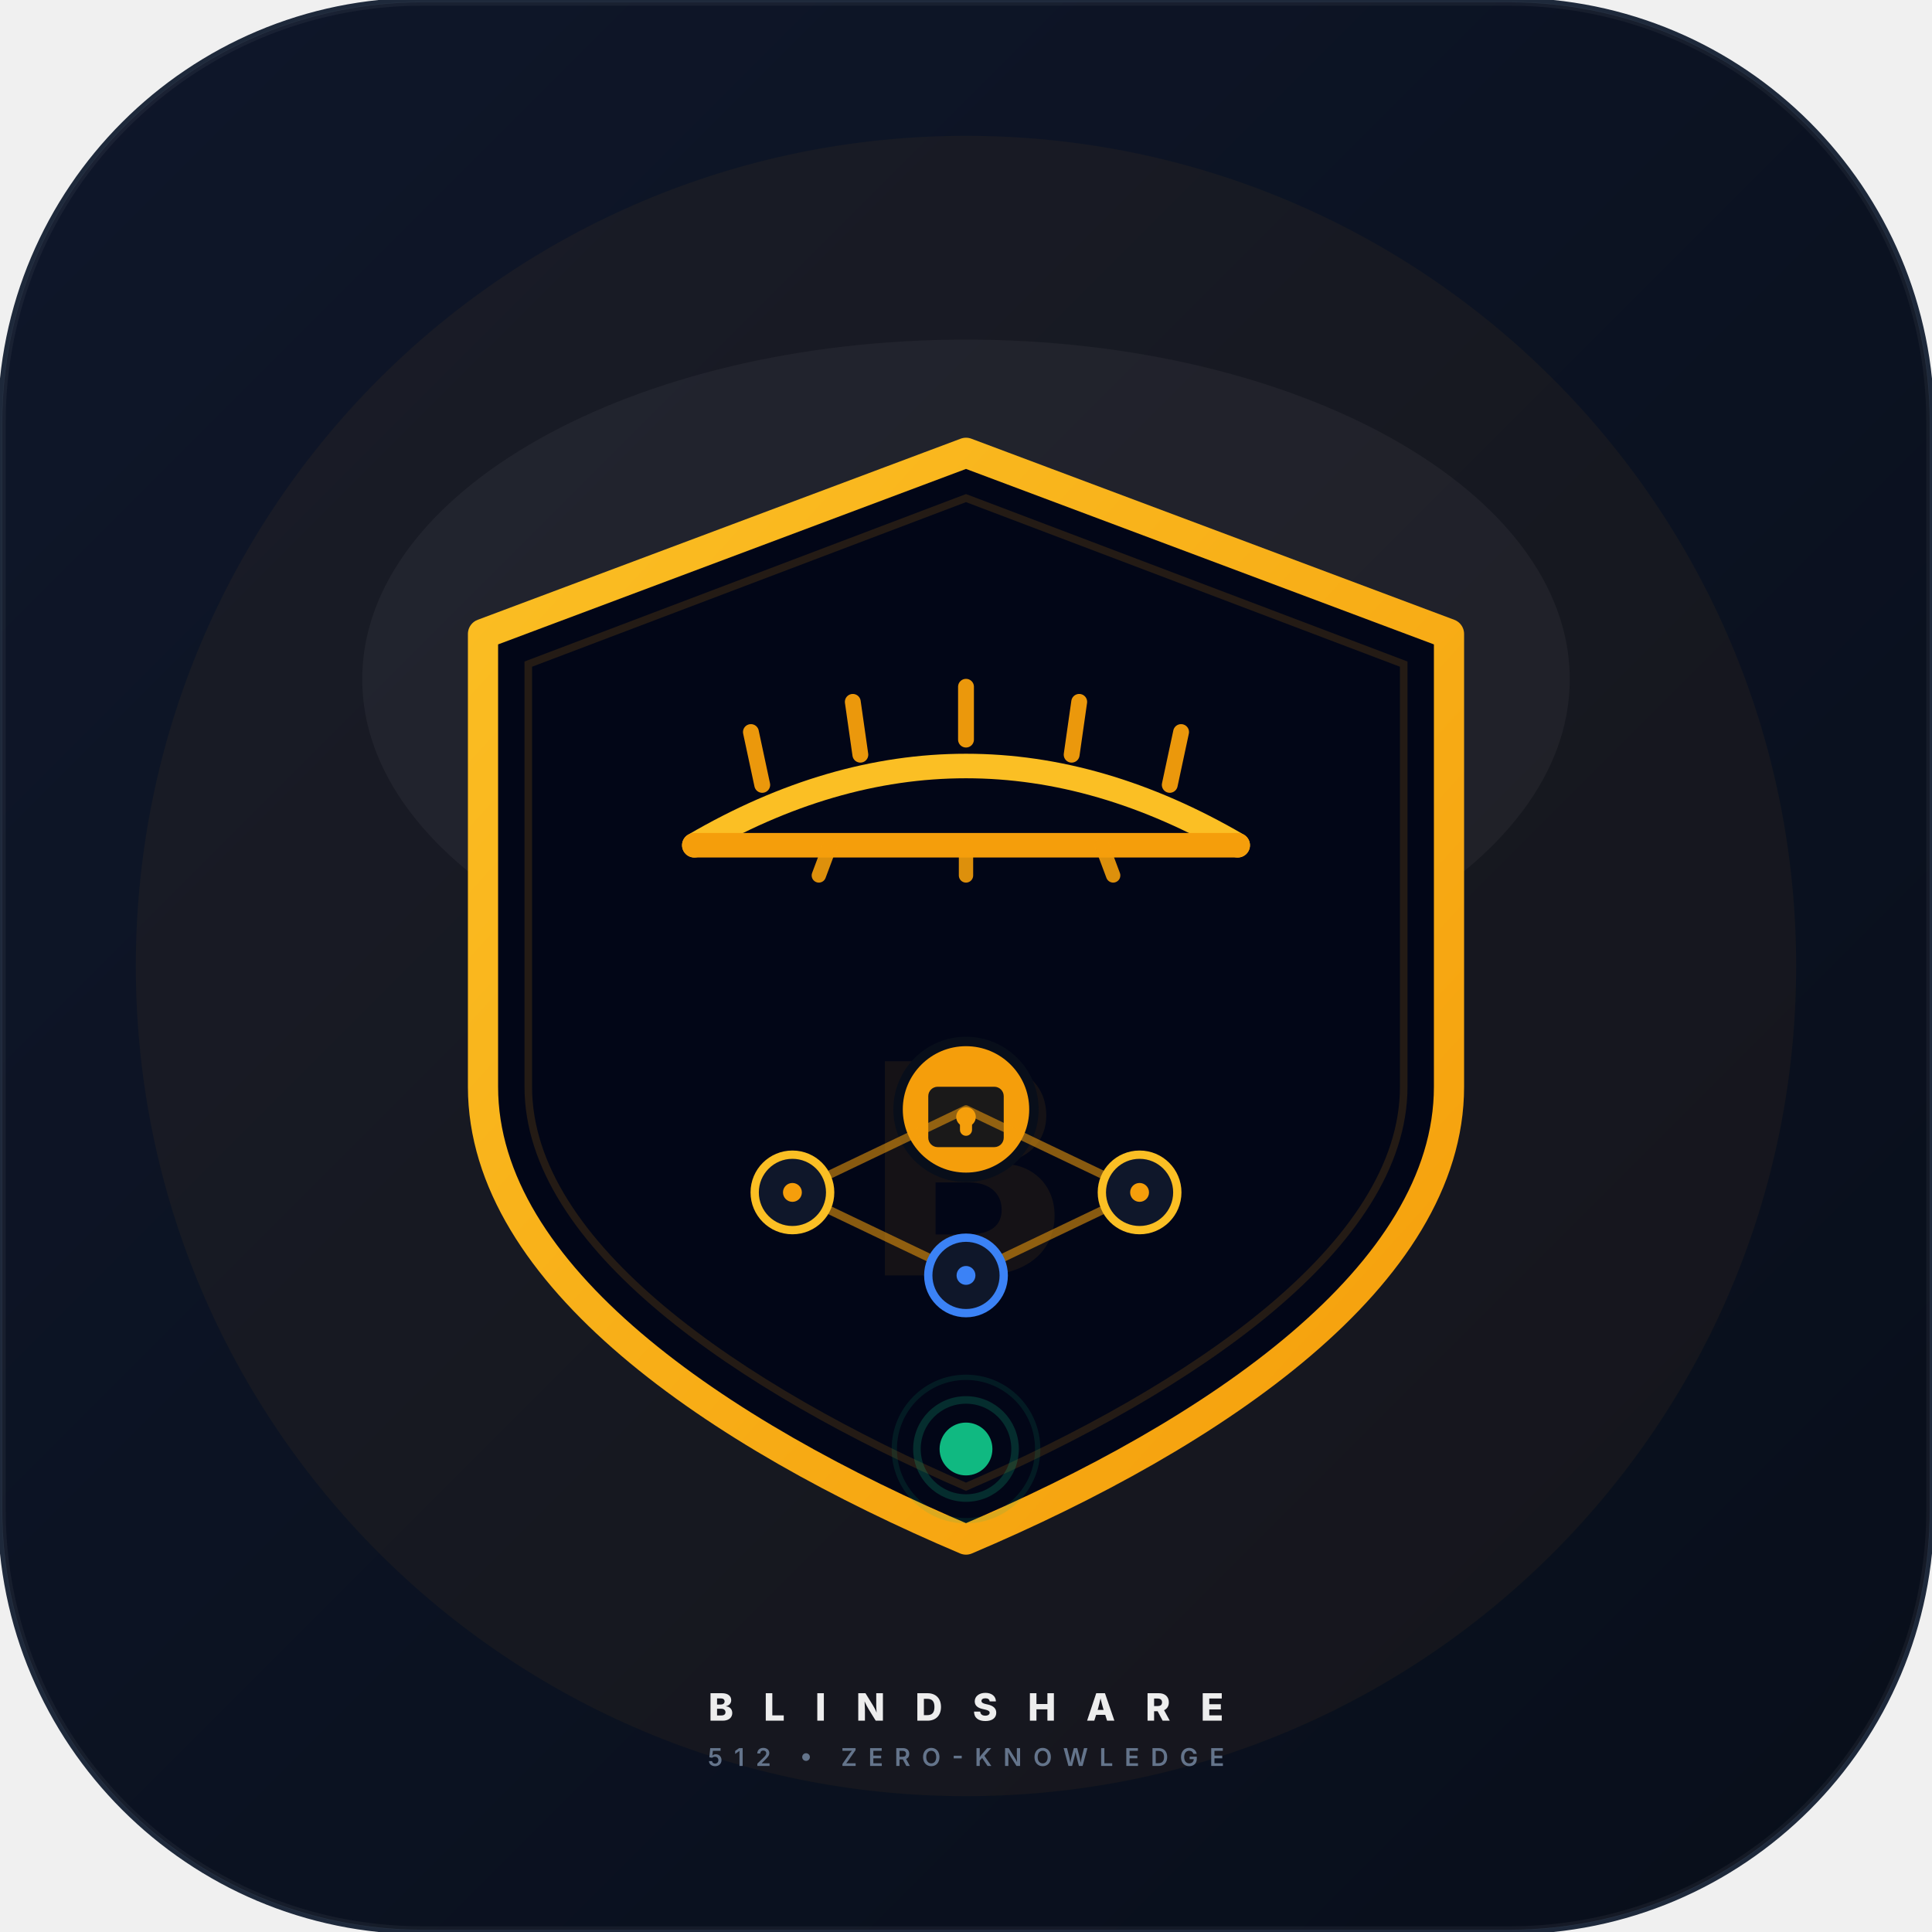
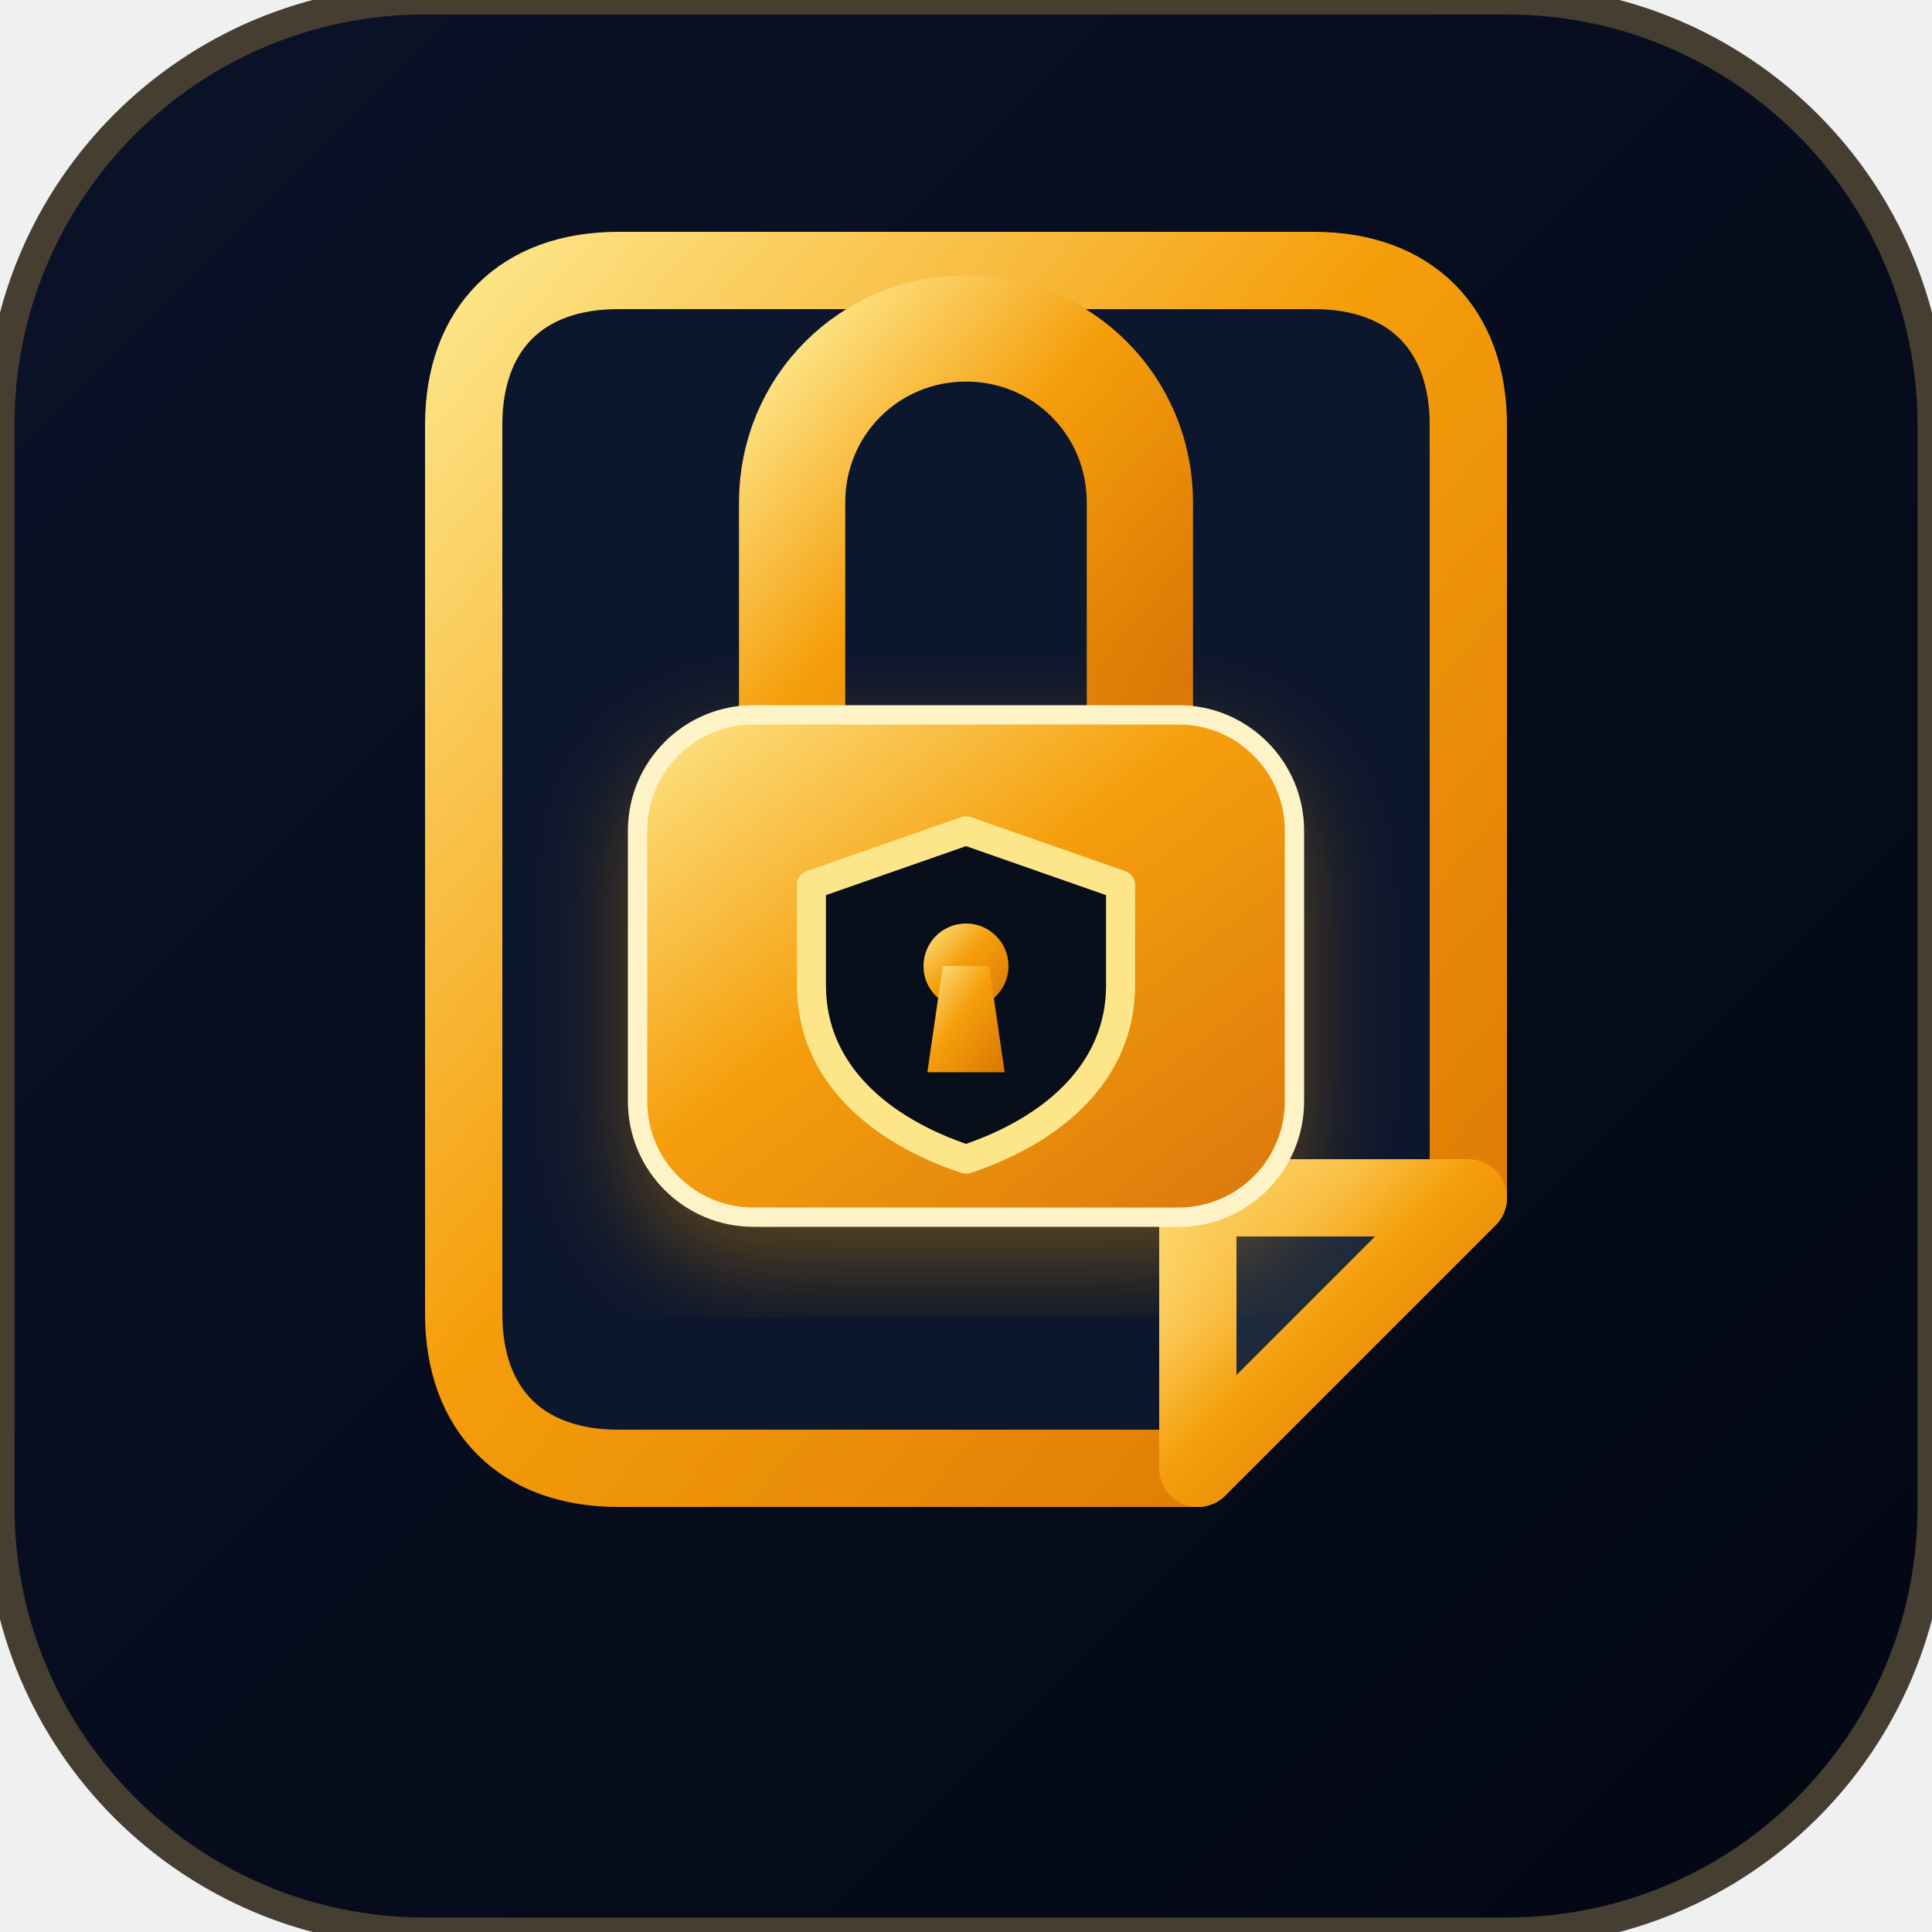
- <svg xmlns="http://www.w3.org/2000/svg" viewBox="0 0 512 512" width="512" height="512" role="img">
+ <svg xmlns="http://www.w3.org/2000/svg" viewBox="0 0 100 100" width="100" height="100">
  <defs>
-     <linearGradient id="bg" x1="0" y1="0" x2="1" y2="1">
-       <stop offset="0%" stop-color="#0f172a" />
-       <stop offset="100%" stop-color="#080e1a" />
+     <linearGradient id="goldG" x1="0%" y1="0%" x2="100%" y2="100%">
+       <stop offset="0%" stop-color="#fde68a" />
+       <stop offset="45%" stop-color="#f59e0b" />
+       <stop offset="100%" stop-color="#d97706" />
    </linearGradient>
-     <linearGradient id="gold" x1="0" y1="0" x2="1" y2="1">
-       <stop offset="0%" stop-color="#fbbf24" />
-       <stop offset="100%" stop-color="#f59e0b" />
+     <linearGradient id="bgG" x1="0%" y1="0%" x2="100%" y2="100%">
+       <stop offset="0%" stop-color="#0b1329" />
+       <stop offset="100%" stop-color="#030712" />
    </linearGradient>
+     <filter id="goldGlow" x="-20%" y="-20%" width="140%" height="140%">
+       <feDropShadow dx="0" dy="2" stdDeviation="2.5" flood-color="#f59e0b" flood-opacity="0.35" />
+     </filter>
  </defs>
-   <rect width="512" height="512" rx="112" fill="url(#bg)" stroke="#1e293b" stroke-width="1.2" />
-   <rect x="1" y="1" width="510" height="510" rx="111" fill="none" stroke="white" stroke-opacity="0.05" stroke-width="1" />
-   <ellipse cx="256" cy="180" rx="160" ry="90" fill="white" opacity="0.04" />
-   <ellipse cx="256" cy="256" rx="220" ry="220" fill="#f59e0b" opacity="0.05" />
-   <g transform="translate(256,252)">
-     <path d="M0 -132 L128 -84 V36 C128 86 66 128 0 156 C-66 128 -128 86 -128 36 V-84 Z" fill="#020617" stroke="url(#gold)" stroke-width="8" stroke-linejoin="round" />
-     <path d="M0 -120 L116 -76 V36 C116 78 60 116 0 142 C-60 116 -116 78 -116 36 V-76 Z" fill="none" stroke="#f59e0b" stroke-opacity="0.14" stroke-width="2" />
-     <text y="86" text-anchor="middle" font-family="Inter,sans-serif" font-size="78" font-weight="800" fill="#f59e0b" opacity="0.08" letter-spacing="-2">B</text>
-     <g transform="translate(0,-18)">
-       <path d="M -72 -10 Q 0 -52 72 -10" fill="none" stroke="#fbbf24" stroke-width="6.5" stroke-linecap="round" />
-       <path d="M -72 -10 H 72" fill="none" stroke="#f59e0b" stroke-width="6.5" stroke-linecap="round" />
-       <g stroke="#f59e0b" stroke-width="4.2" stroke-linecap="round" opacity="0.96">
-         <path d="M -54 -26 L -57 -40" />
-         <path d="M -28 -34 L -30 -48" />
-         <path d="M 0 -38 L 0 -52" />
-         <path d="M 28 -34 L 30 -48" />
-         <path d="M 54 -26 L 57 -40" />
-       </g>
-       <g stroke="#f59e0b" stroke-width="3.8" stroke-linecap="round" opacity="0.9">
-         <path d="M -36 -10 L -39 -2" />
-         <path d="M 0 -10 L 0 -2" />
-         <path d="M 36 -10 L 39 -2" />
-       </g>
-     </g>
-     <g transform="translate(0,42)">
-       <circle r="18" fill="#f59e0b" stroke="#080e1a" stroke-width="2.5" />
-       <rect x="-10" y="-6" width="20" height="16" rx="2.5" fill="#080e1a" opacity="0.92" />
-       <circle cx="0" cy="2" r="2.6" fill="#f59e0b" />
-       <rect x="-1.6" y="2" width="3.2" height="5" rx="1.6" fill="#f59e0b" />
-     </g>
-     <g transform="translate(0,42)">
-       <path d="M0 0 L -46 22 L 0 44 L 46 22 Z" fill="none" stroke="#f59e0b" stroke-opacity="0.55" stroke-width="2.2" stroke-linejoin="round" />
-       <circle cx="-46" cy="22" r="10" fill="#0f172a" stroke="#fbbf24" stroke-width="2.2" />
-       <circle cx="46" cy="22" r="10" fill="#0f172a" stroke="#fbbf24" stroke-width="2.2" />
-       <circle cx="0" cy="44" r="10" fill="#0f172a" stroke="#3b82f6" stroke-width="2.2" />
-       <circle cx="-46" cy="22" r="2.5" fill="#f59e0b" />
-       <circle cx="46" cy="22" r="2.5" fill="#f59e0b" />
-       <circle cx="0" cy="44" r="2.5" fill="#3b82f6" />
-     </g>
-     <g transform="translate(0,132)">
-       <circle r="7" fill="#10b981" />
-       <circle r="13" fill="none" stroke="#10b981" stroke-opacity="0.22" stroke-width="2" />
-       <circle r="19" fill="none" stroke="#10b981" stroke-opacity="0.12" stroke-width="1.4" />
-     </g>
-   </g>
-   <g transform="translate(256,456)" text-anchor="middle">
-     <text font-family="Inter,sans-serif" font-size="10" font-weight="800" letter-spacing="8" fill="#ffffff" opacity="0.92">BLINDSHARE</text>
-     <text y="12" font-family="Inter,sans-serif" font-size="6.5" font-weight="600" letter-spacing="3" fill="#64748b">512 • ZERO-KNOWLEDGE</text>
-   </g>
+   <rect width="100" height="100" rx="22" fill="url(#bgG)" stroke="#1e293b" stroke-width="1.5" />
+   <rect width="100" height="100" rx="22" fill="none" stroke="#f59e0b" stroke-opacity="0.18" stroke-width="1.5" />
+   <path d="M 24 22 C 24 17 27 14 32 14 H 68 C 73 14 76 17 76 22 V 62 L 62 76 H 32 C 27 76 24 73 24 68 Z" fill="#0c162d" stroke="url(#goldG)" stroke-width="4" stroke-linejoin="round" />
+   <path d="M 62 62 H 76 L 62 76 Z" fill="#1e293b" stroke="url(#goldG)" stroke-width="4" stroke-linejoin="round" />
+   <line x1="34" y1="67" x2="54" y2="67" stroke="url(#goldG)" stroke-width="4" stroke-linecap="round" />
+   <path d="M 41 38 V 26 C 41 21 45 17 50 17 C 55 17 59 21 59 26 V 38" fill="none" stroke="url(#goldG)" stroke-width="5.5" stroke-linecap="round" />
+   <rect x="33" y="37" width="34" height="26" rx="6" fill="url(#goldG)" stroke="#fef3c7" stroke-width="1" filter="url(#goldGlow)" />
+   <path d="M 50 43 L 58 45.8 V 51 C 58 55.5 54.5 58.5 50 60 C 45.5 58.5 42 55.5 42 51 V 45.8 Z" fill="#080e1a" stroke="#fde68a" stroke-width="1.5" stroke-linejoin="round" />
+   <circle cx="50" cy="50" r="2.2" fill="url(#goldG)" />
+   <polygon points="48.8,50 51.2,50 52,55.5 48,55.5" fill="url(#goldG)" />
</svg>
